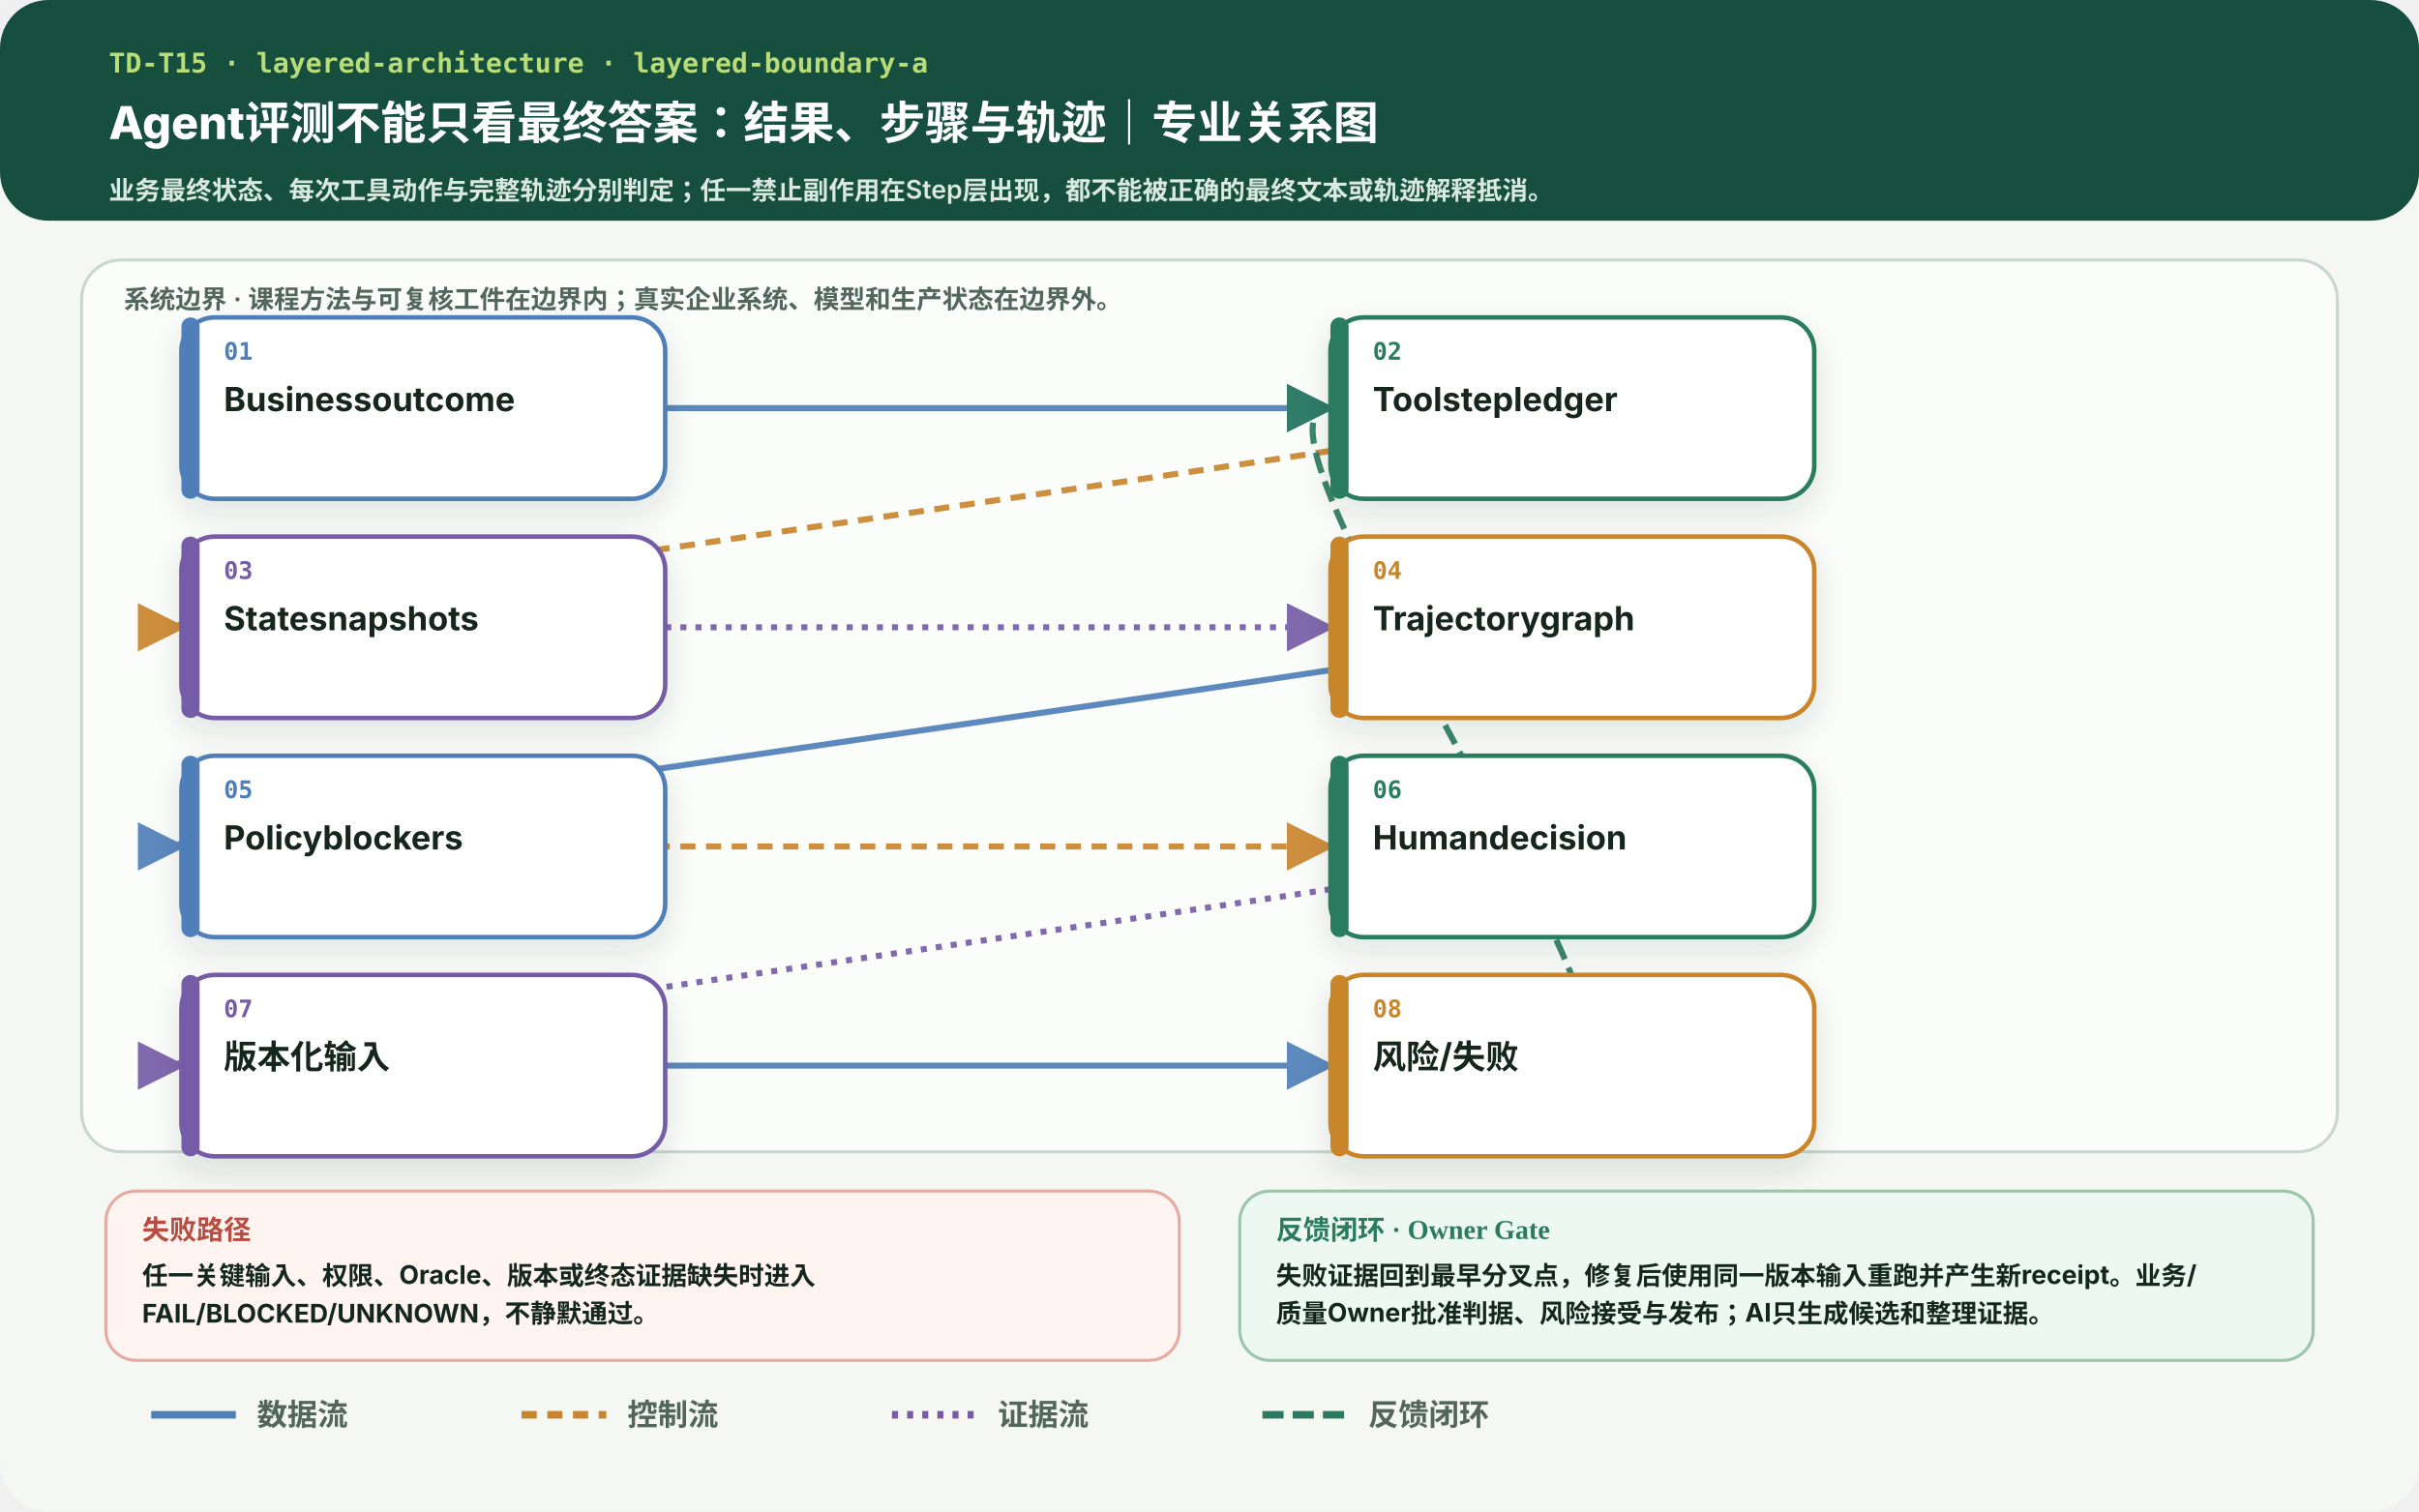
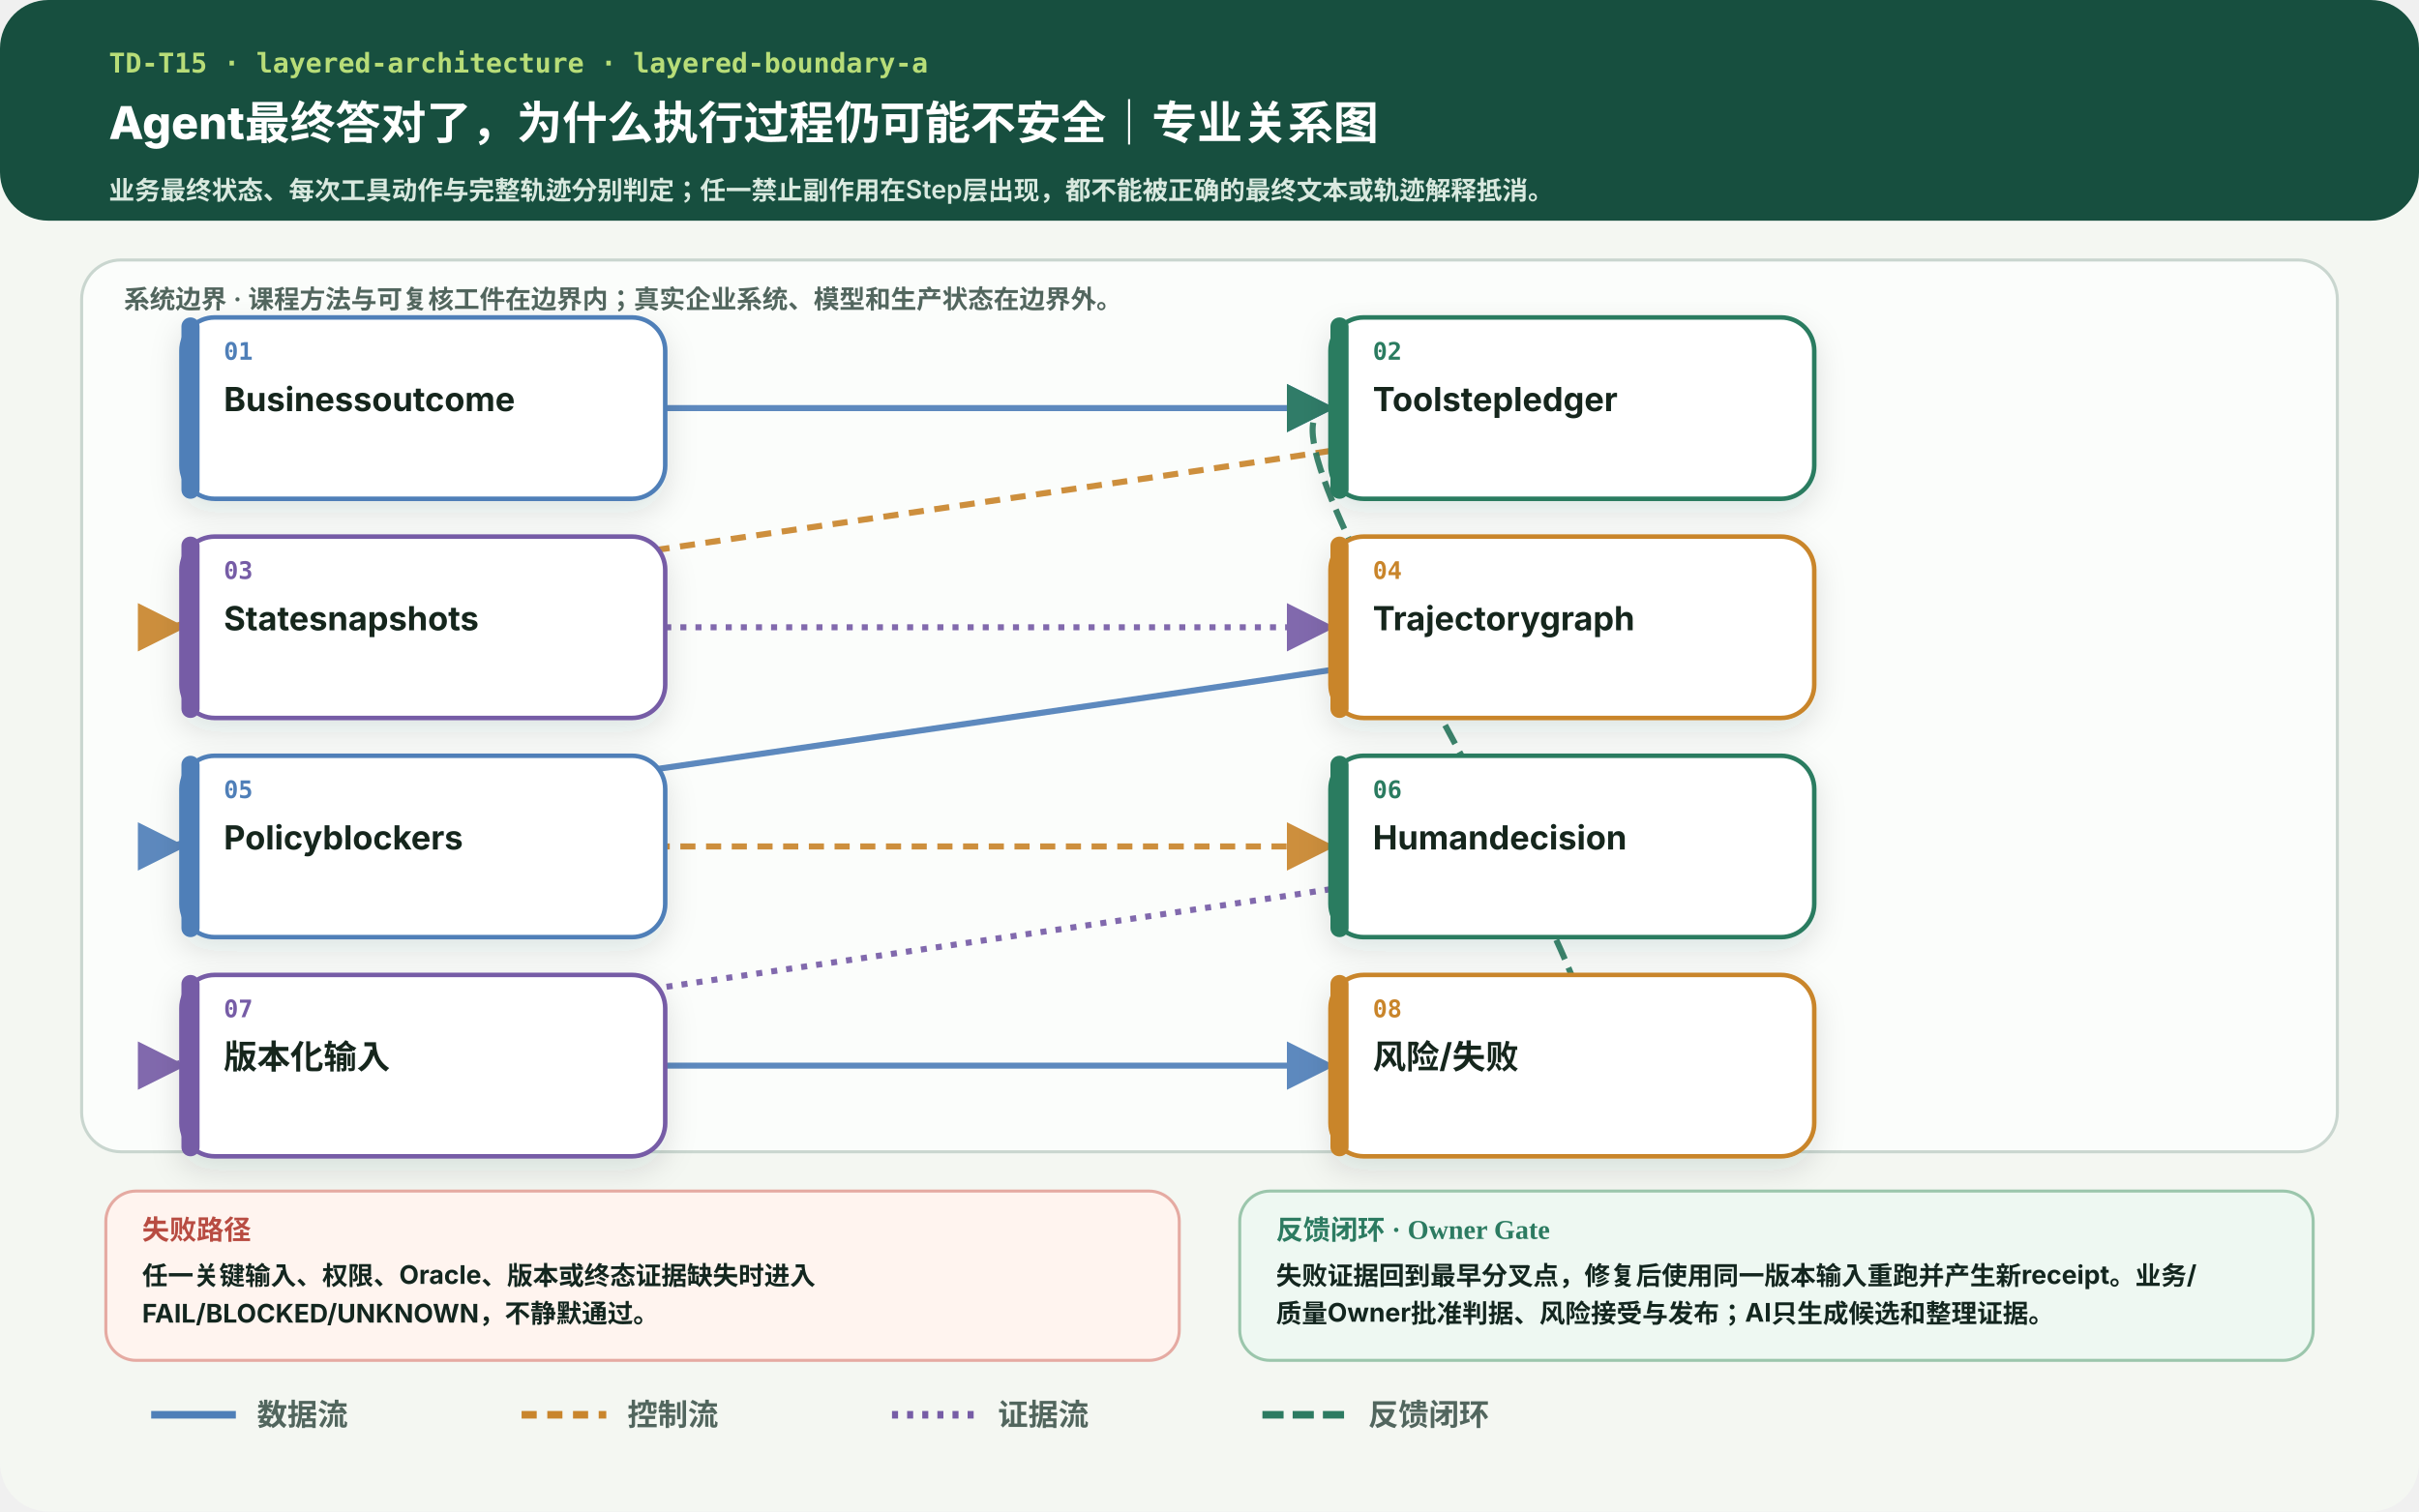
<svg xmlns="http://www.w3.org/2000/svg" role="img" aria-labelledby="title desc" viewBox="0 0 1600 1000" width="1600" height="1000">
  <defs>
    <filter id="shadow" x="-15%" y="-15%" width="130%" height="140%">
      <feDropShadow dx="0" dy="8" stdDeviation="10" flood-color="#173f32" flood-opacity="0.12" />
    </filter>
    <marker id="arrow-data" viewBox="0 0 10 10" refX="9" refY="5" markerWidth="8" markerHeight="8" orient="auto-start-reverse">
      <path d="M 0 0 L 10 5 L 0 10 z" fill="#4f7fb8" />
    </marker>
    <marker id="arrow-control" viewBox="0 0 10 10" refX="9" refY="5" markerWidth="8" markerHeight="8" orient="auto-start-reverse">
      <path d="M 0 0 L 10 5 L 0 10 z" fill="#c9852c" />
    </marker>
    <marker id="arrow-evidence" viewBox="0 0 10 10" refX="9" refY="5" markerWidth="8" markerHeight="8" orient="auto-start-reverse">
      <path d="M 0 0 L 10 5 L 0 10 z" fill="#765ca6" />
    </marker>
    <marker id="arrow-feedback" viewBox="0 0 10 10" refX="9" refY="5" markerWidth="8" markerHeight="8" orient="auto-start-reverse">
      <path d="M 0 0 L 10 5 L 0 10 z" fill="#2c7b61" />
    </marker>
  </defs>
  <rect width="1600" height="1000" rx="32" fill="#f4f7f2" />
  <rect x="0" y="0" width="1600" height="146" rx="32" fill="#174f3f" />
  <text x="72" y="48" font-family="ui-monospace,SFMono-Regular,Menlo,monospace" font-size="18" font-weight="800" fill="#b8dd78">TD-T15 · layered-architecture · layered-boundary-a</text>
-   <text x="72" y="92" text-anchor="start" font-family="-apple-system,BlinkMacSystemFont,'Segoe UI','PingFang SC',sans-serif" font-size="30" font-weight="800" fill="#ffffff">Agent评测不能只看最终答案：结果、步骤与轨迹｜专业关系图</text>
+   <text x="72" y="92" text-anchor="start" font-family="-apple-system,BlinkMacSystemFont,'Segoe UI','PingFang SC',sans-serif" font-size="30" font-weight="800" fill="#ffffff">Agent最终答对了，为什么执行过程仍可能不安全｜专业关系图</text>
  <text x="72" y="132" text-anchor="start" font-family="-apple-system,BlinkMacSystemFont,'Segoe UI','PingFang SC',sans-serif" font-size="17" font-weight="600" fill="#d9e9df">业务最终状态、每次工具动作与完整轨迹分别判定；任一禁止副作用在Step层出现，都不能被正确的最终文本或轨迹解释抵消。</text>
  <rect x="54" y="172" width="1492" height="590" rx="26" fill="#fbfdfb" stroke="#c9d6cf" stroke-width="2" />
  <text x="82" y="204" font-size="17" font-weight="800" fill="#52665e">系统边界 · 课程方法与可复核工件在边界内；真实企业系统、模型和生产状态在边界外。</text>
  <path d="M 280 270 C 355 270, 805 270, 880 270" fill="none" stroke="#4f7fb8" stroke-width="4" stroke-dasharray="" marker-end="url(#arrow-data)" opacity="0.92" />
  <path d="M 1040 270 C 1115 270, 45 415, 120 415" fill="none" stroke="#c9852c" stroke-width="4" stroke-dasharray="10 7" marker-end="url(#arrow-control)" opacity="0.92" />
  <path d="M 280 415 C 355 415, 805 415, 880 415" fill="none" stroke="#765ca6" stroke-width="4" stroke-dasharray="4 6" marker-end="url(#arrow-evidence)" opacity="0.92" />
  <path d="M 1040 415 C 1115 415, 45 560, 120 560" fill="none" stroke="#4f7fb8" stroke-width="4" stroke-dasharray="" marker-end="url(#arrow-data)" opacity="0.92" />
  <path d="M 280 560 C 355 560, 805 560, 880 560" fill="none" stroke="#c9852c" stroke-width="4" stroke-dasharray="10 7" marker-end="url(#arrow-control)" opacity="0.92" />
  <path d="M 1040 560 C 1115 560, 45 705, 120 705" fill="none" stroke="#765ca6" stroke-width="4" stroke-dasharray="4 6" marker-end="url(#arrow-evidence)" opacity="0.92" />
  <path d="M 280 705 C 355 705, 805 705, 880 705" fill="none" stroke="#4f7fb8" stroke-width="4" stroke-dasharray="" marker-end="url(#arrow-data)" opacity="0.92" />
  <path d="M 1040 705 C 1115 705, 805 270, 880 270" fill="none" stroke="#2c7b61" stroke-width="4" stroke-dasharray="14 6" marker-end="url(#arrow-feedback)" opacity="0.92" />
  <g filter="url(#shadow)">
    <rect x="120" y="210" width="320" height="120" rx="22" fill="#ffffff" stroke="#4f7fb8" stroke-width="3" />
    <rect x="120" y="210" width="12" height="120" rx="6" fill="#4f7fb8" />
    <text x="148" y="238" font-family="ui-monospace,SFMono-Regular,Menlo,monospace" font-size="16" font-weight="800" fill="#4f7fb8">01</text>
    <text x="148" y="272" text-anchor="start" font-family="-apple-system,BlinkMacSystemFont,'Segoe UI','PingFang SC',sans-serif" font-size="22" font-weight="700" fill="#13261f">Businessoutcome</text>
  </g>
  <g filter="url(#shadow)">
    <rect x="880" y="210" width="320" height="120" rx="22" fill="#ffffff" stroke="#2c7b61" stroke-width="3" />
    <rect x="880" y="210" width="12" height="120" rx="6" fill="#2c7b61" />
    <text x="908" y="238" font-family="ui-monospace,SFMono-Regular,Menlo,monospace" font-size="16" font-weight="800" fill="#2c7b61">02</text>
    <text x="908" y="272" text-anchor="start" font-family="-apple-system,BlinkMacSystemFont,'Segoe UI','PingFang SC',sans-serif" font-size="22" font-weight="700" fill="#13261f">Toolstepledger</text>
  </g>
  <g filter="url(#shadow)">
    <rect x="120" y="355" width="320" height="120" rx="22" fill="#ffffff" stroke="#765ca6" stroke-width="3" />
    <rect x="120" y="355" width="12" height="120" rx="6" fill="#765ca6" />
    <text x="148" y="383" font-family="ui-monospace,SFMono-Regular,Menlo,monospace" font-size="16" font-weight="800" fill="#765ca6">03</text>
    <text x="148" y="417" text-anchor="start" font-family="-apple-system,BlinkMacSystemFont,'Segoe UI','PingFang SC',sans-serif" font-size="22" font-weight="700" fill="#13261f">Statesnapshots</text>
  </g>
  <g filter="url(#shadow)">
    <rect x="880" y="355" width="320" height="120" rx="22" fill="#ffffff" stroke="#c9852c" stroke-width="3" />
    <rect x="880" y="355" width="12" height="120" rx="6" fill="#c9852c" />
    <text x="908" y="383" font-family="ui-monospace,SFMono-Regular,Menlo,monospace" font-size="16" font-weight="800" fill="#c9852c">04</text>
    <text x="908" y="417" text-anchor="start" font-family="-apple-system,BlinkMacSystemFont,'Segoe UI','PingFang SC',sans-serif" font-size="22" font-weight="700" fill="#13261f">Trajectorygraph</text>
  </g>
  <g filter="url(#shadow)">
    <rect x="120" y="500" width="320" height="120" rx="22" fill="#ffffff" stroke="#4f7fb8" stroke-width="3" />
    <rect x="120" y="500" width="12" height="120" rx="6" fill="#4f7fb8" />
    <text x="148" y="528" font-family="ui-monospace,SFMono-Regular,Menlo,monospace" font-size="16" font-weight="800" fill="#4f7fb8">05</text>
    <text x="148" y="562" text-anchor="start" font-family="-apple-system,BlinkMacSystemFont,'Segoe UI','PingFang SC',sans-serif" font-size="22" font-weight="700" fill="#13261f">Policyblockers</text>
  </g>
  <g filter="url(#shadow)">
    <rect x="880" y="500" width="320" height="120" rx="22" fill="#ffffff" stroke="#2c7b61" stroke-width="3" />
    <rect x="880" y="500" width="12" height="120" rx="6" fill="#2c7b61" />
    <text x="908" y="528" font-family="ui-monospace,SFMono-Regular,Menlo,monospace" font-size="16" font-weight="800" fill="#2c7b61">06</text>
    <text x="908" y="562" text-anchor="start" font-family="-apple-system,BlinkMacSystemFont,'Segoe UI','PingFang SC',sans-serif" font-size="22" font-weight="700" fill="#13261f">Humandecision</text>
  </g>
  <g filter="url(#shadow)">
    <rect x="120" y="645" width="320" height="120" rx="22" fill="#ffffff" stroke="#765ca6" stroke-width="3" />
    <rect x="120" y="645" width="12" height="120" rx="6" fill="#765ca6" />
    <text x="148" y="673" font-family="ui-monospace,SFMono-Regular,Menlo,monospace" font-size="16" font-weight="800" fill="#765ca6">07</text>
    <text x="148" y="707" text-anchor="start" font-family="-apple-system,BlinkMacSystemFont,'Segoe UI','PingFang SC',sans-serif" font-size="22" font-weight="700" fill="#13261f">版本化输入</text>
  </g>
  <g filter="url(#shadow)">
    <rect x="880" y="645" width="320" height="120" rx="22" fill="#ffffff" stroke="#c9852c" stroke-width="3" />
    <rect x="880" y="645" width="12" height="120" rx="6" fill="#c9852c" />
    <text x="908" y="673" font-family="ui-monospace,SFMono-Regular,Menlo,monospace" font-size="16" font-weight="800" fill="#c9852c">08</text>
    <text x="908" y="707" text-anchor="start" font-family="-apple-system,BlinkMacSystemFont,'Segoe UI','PingFang SC',sans-serif" font-size="22" font-weight="700" fill="#13261f">风险/失败</text>
  </g>
  <g transform="translate(70 788)">
    <rect width="710" height="112" rx="20" fill="#fff4ef" stroke="#e5aaa2" stroke-width="2" />
    <text x="24" y="32" font-size="18" font-weight="900" fill="#b84c42">失败路径</text>
    <text x="24" y="62" text-anchor="start" font-family="-apple-system,BlinkMacSystemFont,'Segoe UI','PingFang SC',sans-serif" font-size="17" font-weight="650" fill="#13261f">任一关键输入、权限、Oracle、版本或终态证据缺失时进入</text>
    <text x="24" y="87" text-anchor="start" font-family="-apple-system,BlinkMacSystemFont,'Segoe UI','PingFang SC',sans-serif" font-size="17" font-weight="650" fill="#13261f">FAIL/BLOCKED/UNKNOWN，不静默通过。</text>
  </g>
  <g transform="translate(820 788)">
    <rect width="710" height="112" rx="20" fill="#eef8f2" stroke="#9bc6ac" stroke-width="2" />
    <text x="24" y="32" font-size="18" font-weight="900" fill="#2c7b61">反馈闭环 · Owner Gate</text>
    <text x="24" y="62" text-anchor="start" font-family="-apple-system,BlinkMacSystemFont,'Segoe UI','PingFang SC',sans-serif" font-size="17" font-weight="650" fill="#13261f">失败证据回到最早分叉点，修复后使用同一版本输入重跑并产生新receipt。业务/</text>
    <text x="24" y="87" text-anchor="start" font-family="-apple-system,BlinkMacSystemFont,'Segoe UI','PingFang SC',sans-serif" font-size="17" font-weight="650" fill="#13261f">质量Owner批准判据、风险接受与发布；AI只生成候选和整理证据。</text>
  </g>
  <g transform="translate(100 936)">
    <line x1="0" y1="0" x2="56" y2="0" stroke="#4f7fb8" stroke-width="5" stroke-dasharray="" />
    <text x="70" y="7" font-size="20" font-weight="700" fill="#52665e">数据流</text>
  </g>
  <g transform="translate(345 936)">
    <line x1="0" y1="0" x2="56" y2="0" stroke="#c9852c" stroke-width="5" stroke-dasharray="10 7" />
    <text x="70" y="7" font-size="20" font-weight="700" fill="#52665e">控制流</text>
  </g>
  <g transform="translate(590 936)">
    <line x1="0" y1="0" x2="56" y2="0" stroke="#765ca6" stroke-width="5" stroke-dasharray="4 6" />
    <text x="70" y="7" font-size="20" font-weight="700" fill="#52665e">证据流</text>
  </g>
  <g transform="translate(835 936)">
    <line x1="0" y1="0" x2="56" y2="0" stroke="#2c7b61" stroke-width="5" stroke-dasharray="14 6" />
    <text x="70" y="7" font-size="20" font-weight="700" fill="#52665e">反馈闭环</text>
  </g>
</svg>
